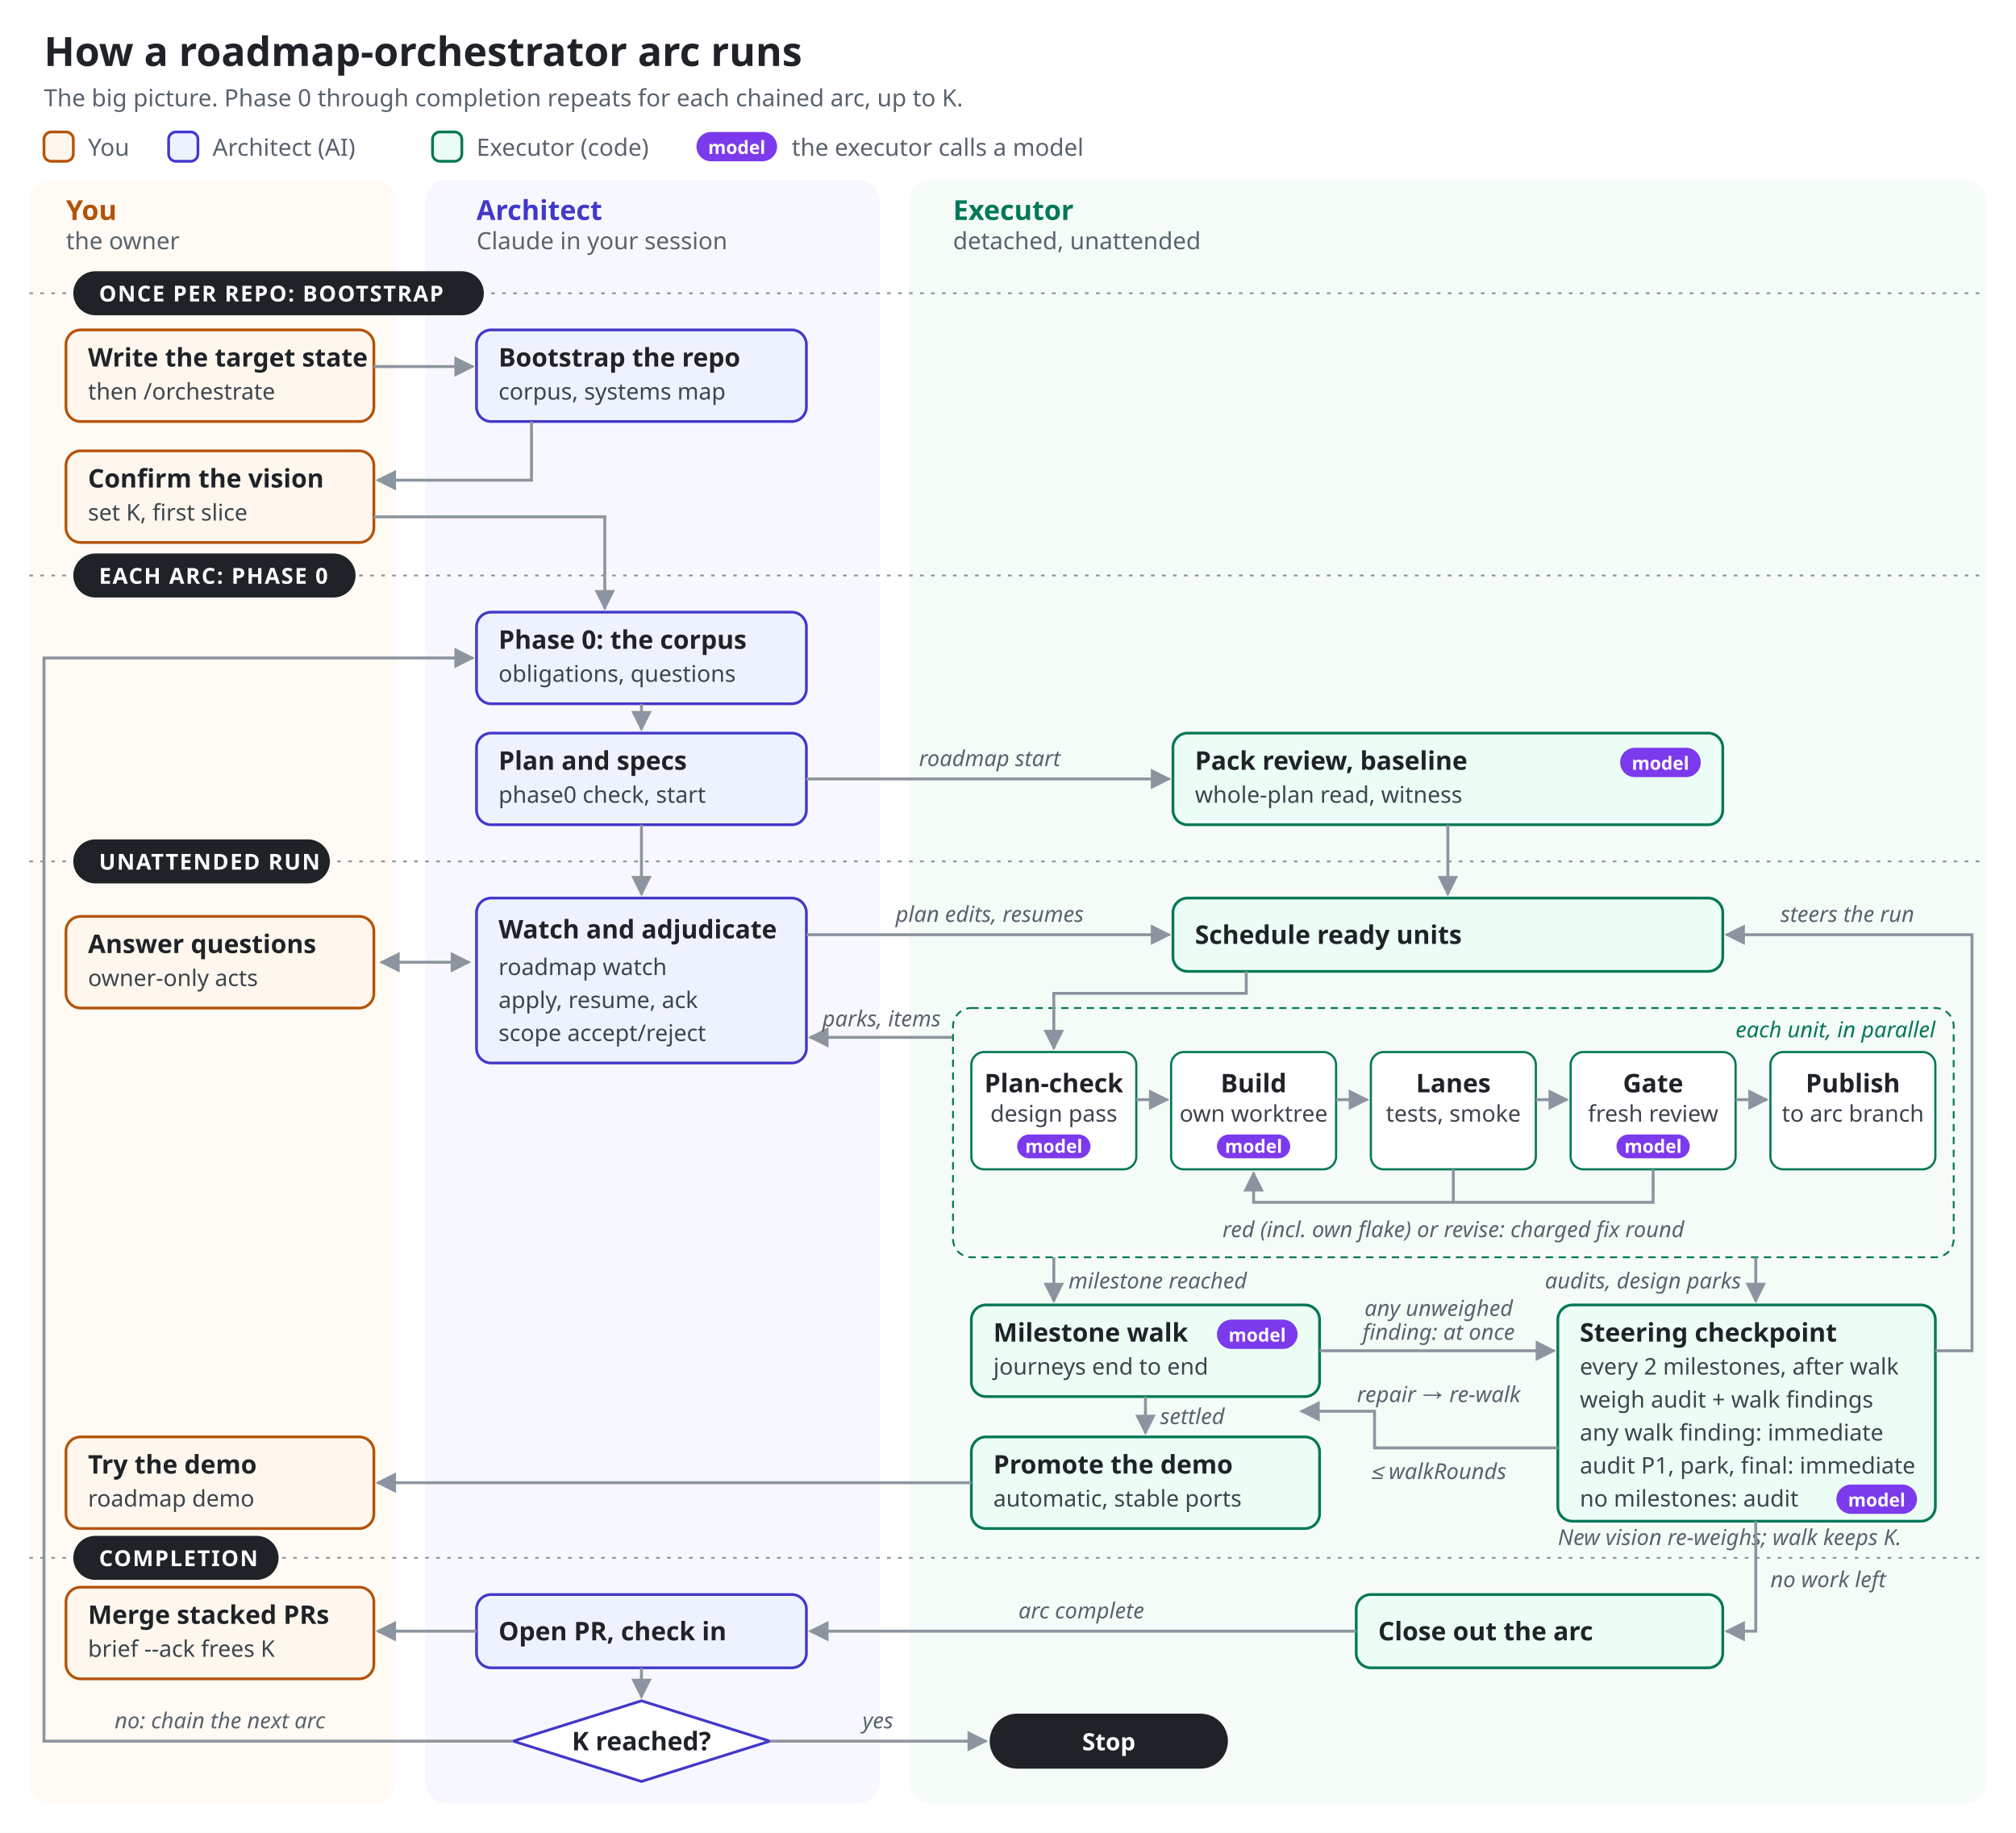
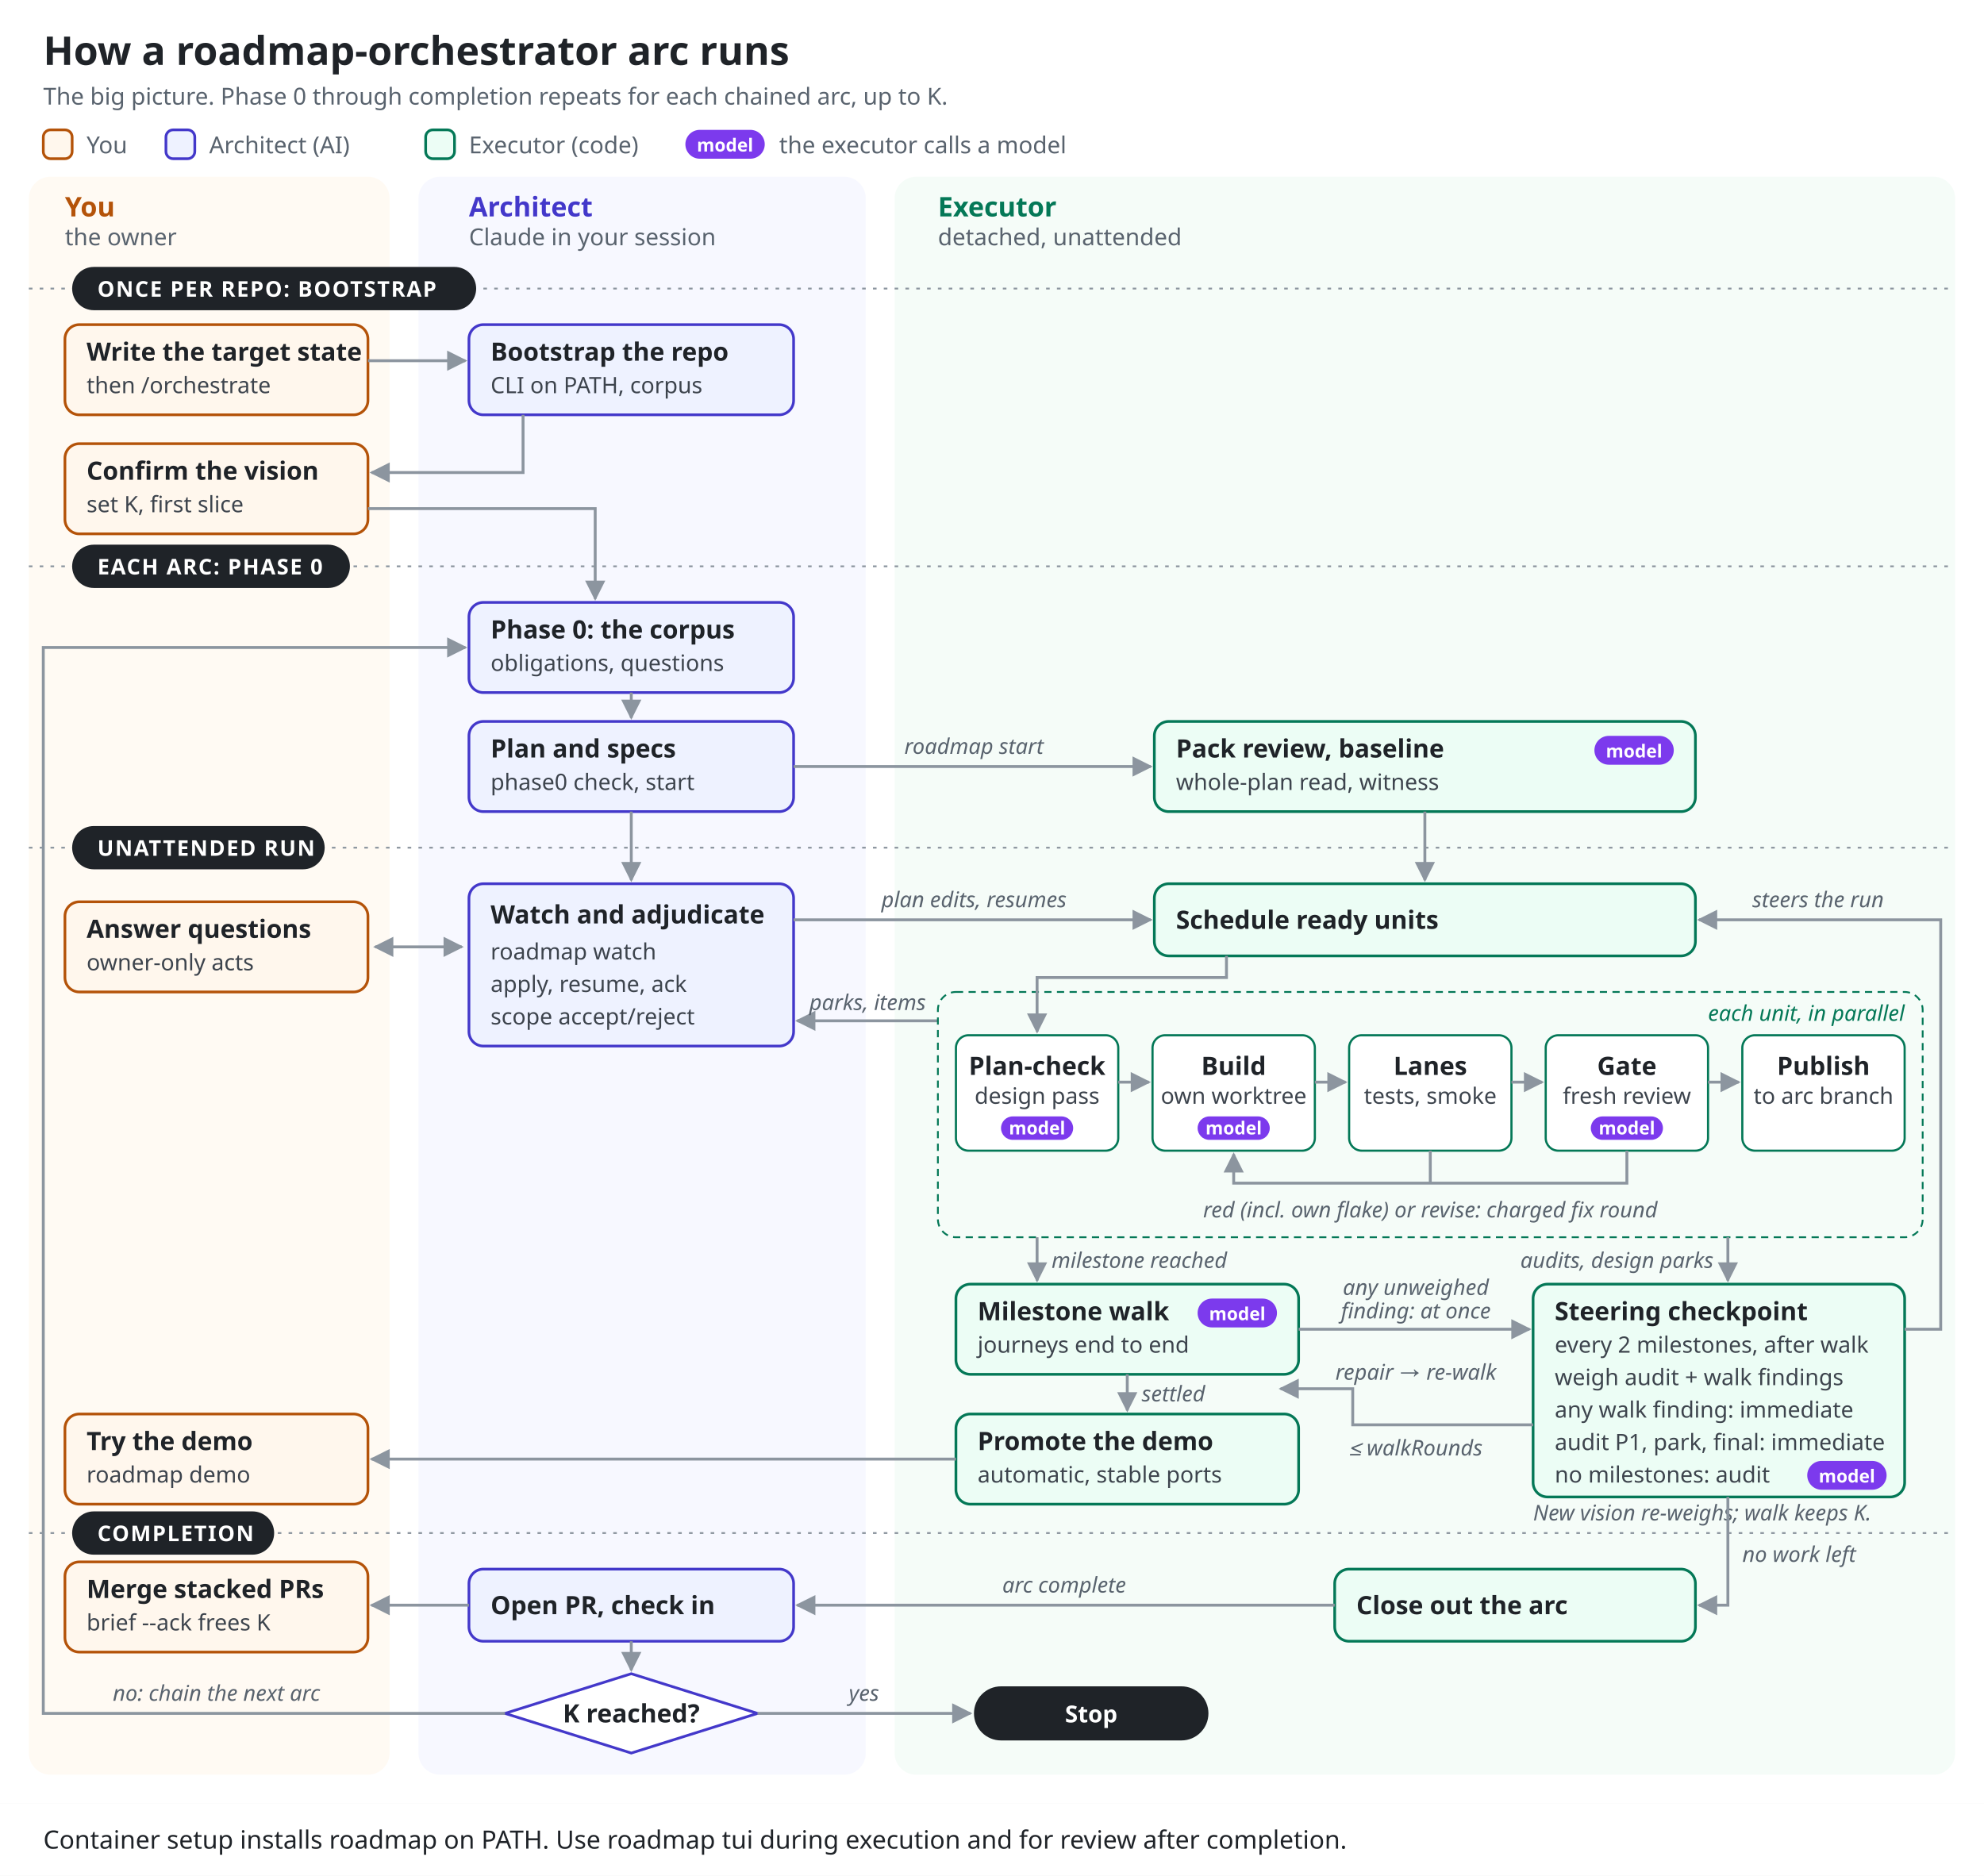
- <svg xmlns="http://www.w3.org/2000/svg" width="1100" height="1000" viewBox="0 0 1100 1000" role="img" aria-labelledby="title desc">
+ <svg xmlns="http://www.w3.org/2000/svg" width="1100" height="1040" viewBox="0 0 1100 1040" role="img" aria-labelledby="title desc">
  <style>
text { font-family: -apple-system, BlinkMacSystemFont, "Segoe UI", "Noto Sans", Helvetica, Arial, "DejaVu Sans", sans-serif; fill: #1f2328; }
.h1 { font-size: 22px; font-weight: 700; }
.sub, .lg, .ls { font-size: 13px; fill: #59636e; }
.lt { font-size: 15px; font-weight: 700; }
.lt.ow { fill: #b45309; } .lt.ar { fill: #4338ca; } .lt.ex { fill: #047857; }
.lane.ow { fill: #fffaf3; } .lane.ar { fill: #f7f8ff; } .lane.ex { fill: #f5fcf8; }
.box { stroke-width: 1.5; }
.box.ow { fill: #fff7ed; stroke: #b45309; }
.box.ar { fill: #eef2ff; stroke: #4338ca; }
.box.ex { fill: #ecfdf5; stroke: #047857; }
.box.step { fill: #ffffff; stroke: #047857; stroke-width: 1.2; }
.group { fill: none; stroke: #047857; stroke-width: 1; stroke-dasharray: 4 3; }
.gl { font-size: 12px; fill: #047857; font-style: italic; }
.t { font-size: 14px; font-weight: 600; }
.b { font-size: 12.5px; fill: #3d444d; }
.chip { fill: #7c3aed; }
.chipt { font-size: 10px; font-weight: 600; fill: #ffffff; }
.arr { fill: none; stroke: #8c959f; stroke-width: 1.6; }
.ah { fill: #8c959f; }
.al { font-size: 12px; fill: #59636e; font-style: italic; }
.band { stroke: #8c959f; stroke-width: 1; stroke-dasharray: 2 4; }
.pill { fill: #1f2328; }
.bandt { font-size: 12px; font-weight: 700; fill: #ffffff; letter-spacing: 0.06em; }
.term { fill: #1f2328; }
.termt { font-size: 13px; font-weight: 600; fill: #ffffff; }
.dia { fill: #ffffff; stroke: #4338ca; stroke-width: 1.5; }
</style>
  <defs>
    <marker id="ah" viewBox="0 0 10 10" refX="9" refY="5" markerWidth="7" markerHeight="7" orient="auto-start-reverse">
      <path class="ah" d="M0 0 L10 5 L0 10 z" />
    </marker>
  </defs>
  <rect width="1100" height="1000" fill="#ffffff" />
  <text class="h1" x="24" y="36">How a roadmap-orchestrator arc runs</text>
  <text class="sub" x="24" y="58">The big picture. Phase 0 through completion repeats for each chained arc, up to K.</text>
  <rect class="box ow" x="24" y="72" width="16" height="16" rx="4" />
  <text class="lg" x="48" y="85">You</text>
  <rect class="box ar" x="92" y="72" width="16" height="16" rx="4" />
  <text class="lg" x="116" y="85">Architect (AI)</text>
  <rect class="box ex" x="236" y="72" width="16" height="16" rx="4" />
  <text class="lg" x="260" y="85">Executor (code)</text>
  <rect class="chip" x="380" y="72" width="44" height="16" rx="8" />
  <text class="chipt" x="402" y="84" text-anchor="middle">model</text>
  <text class="lg" x="432" y="85">the executor calls a model</text>
  <rect class="lane ow" x="16" y="98" width="200" height="886" rx="12" />
  <text class="lt ow" x="36" y="120">You</text>
  <text class="ls" x="36" y="136">the owner</text>
  <rect class="lane ar" x="232" y="98" width="248" height="886" rx="12" />
  <text class="lt ar" x="260" y="120">Architect</text>
  <text class="ls" x="260" y="136">Claude in your session</text>
  <rect class="lane ex" x="496" y="98" width="588" height="886" rx="12" />
  <text class="lt ex" x="520" y="120">Executor</text>
  <text class="ls" x="520" y="136">detached, unattended</text>
  <line class="band" x1="16" y1="160" x2="1084" y2="160" />
  <rect class="pill" x="40" y="148" width="224" height="24" rx="12" />
  <text class="bandt" x="54" y="164.5">ONCE PER REPO: BOOTSTRAP</text>
  <line class="band" x1="16" y1="314" x2="1084" y2="314" />
  <rect class="pill" x="40" y="302" width="154" height="24" rx="12" />
  <text class="bandt" x="54" y="318.5">EACH ARC: PHASE 0</text>
  <line class="band" x1="16" y1="470" x2="1084" y2="470" />
  <rect class="pill" x="40" y="458" width="140" height="24" rx="12" />
  <text class="bandt" x="54" y="474.5">UNATTENDED RUN</text>
  <line class="band" x1="16" y1="850" x2="1084" y2="850" />
  <rect class="pill" x="40" y="838" width="112" height="24" rx="12" />
  <text class="bandt" x="54" y="854.5">COMPLETION</text>
  <rect class="box ow" x="36" y="180" width="168" height="50" rx="8" />
  <text class="t" x="48" y="200">Write the target state</text>
  <text class="b" x="48" y="218">then /orchestrate</text>
  <rect class="box ar" x="260" y="180" width="180" height="50" rx="8" />
  <text class="t" x="272" y="200">Bootstrap the repo</text>
-   <text class="b" x="272" y="218">corpus, systems map</text>
+   <text class="b" x="272" y="218">CLI on PATH, corpus</text>
  <path class="arr" d="M204 200 H258" marker-end="url(#ah)" />
  <rect class="box ow" x="36" y="246" width="168" height="50" rx="8" />
  <text class="t" x="48" y="266">Confirm the vision</text>
  <text class="b" x="48" y="284">set K, first slice</text>
  <path class="arr" d="M290 230 V262 H206" marker-end="url(#ah)" />
  <path class="arr" d="M204 282 H330 V332" marker-end="url(#ah)" />
  <rect class="box ar" x="260" y="334" width="180" height="50" rx="8" />
  <text class="t" x="272" y="354">Phase 0: the corpus</text>
  <text class="b" x="272" y="372">obligations, questions</text>
  <rect class="box ar" x="260" y="400" width="180" height="50" rx="8" />
  <text class="t" x="272" y="420">Plan and specs</text>
  <text class="b" x="272" y="438">phase0 check, start</text>
  <path class="arr" d="M350 384 V398" marker-end="url(#ah)" />
  <rect class="box ex" x="640" y="400" width="300" height="50" rx="8" />
  <text class="t" x="652" y="420">Pack review, baseline</text>
  <text class="b" x="652" y="438">whole-plan read, witness</text>
  <rect class="chip" x="884" y="408" width="44" height="16" rx="8" />
  <text class="chipt" x="906" y="420" text-anchor="middle">model</text>
  <path class="arr" d="M440 425 H638" marker-end="url(#ah)" />
  <text class="al" x="540" y="418" text-anchor="middle">roadmap start</text>
  <rect class="box ar" x="260" y="490" width="180" height="90" rx="8" />
  <text class="t" x="272" y="512">Watch and adjudicate</text>
  <text class="b" x="272" y="532">roadmap watch</text>
  <text class="b" x="272" y="550">apply, resume, ack</text>
  <text class="b" x="272" y="568">scope accept/reject</text>
  <path class="arr" d="M350 450 V488" marker-end="url(#ah)" />
  <rect class="box ow" x="36" y="500" width="168" height="50" rx="8" />
  <text class="t" x="48" y="520">Answer questions</text>
  <text class="b" x="48" y="538">owner-only acts</text>
  <path class="arr" d="M208 525 H256" marker-start="url(#ah)" marker-end="url(#ah)" />
  <rect class="box ex" x="640" y="490" width="300" height="40" rx="8" />
  <text class="t" x="652" y="515">Schedule ready units</text>
  <path class="arr" d="M790 450 V488" marker-end="url(#ah)" />
  <path class="arr" d="M440 510 H638" marker-end="url(#ah)" />
  <text class="al" x="540" y="503" text-anchor="middle">plan edits, resumes</text>
  <path class="arr" d="M520 566 H442" marker-end="url(#ah)" />
  <text class="al" x="481" y="560" text-anchor="middle">parks, items</text>
  <rect class="group" x="520" y="550" width="546" height="136" rx="10" />
  <text class="gl" x="1056" y="566" text-anchor="end">each unit, in parallel</text>
  <path class="arr" d="M680 530 V542 H575 V572" marker-end="url(#ah)" />
  <rect class="box step" x="530" y="574" width="90" height="64" rx="7" />
  <text class="t" x="575" y="596" text-anchor="middle">Plan-check</text>
  <text class="b" x="575" y="612" text-anchor="middle">design pass</text>
  <rect class="chip" x="555" y="619" width="40" height="13" rx="6.5" />
  <text class="chipt" x="575" y="629" text-anchor="middle">model</text>
  <rect class="box step" x="639" y="574" width="90" height="64" rx="7" />
  <text class="t" x="684" y="596" text-anchor="middle">Build</text>
  <text class="b" x="684" y="612" text-anchor="middle">own worktree</text>
  <rect class="chip" x="664" y="619" width="40" height="13" rx="6.5" />
  <text class="chipt" x="684" y="629" text-anchor="middle">model</text>
  <rect class="box step" x="748" y="574" width="90" height="64" rx="7" />
  <text class="t" x="793" y="596" text-anchor="middle">Lanes</text>
  <text class="b" x="793" y="612" text-anchor="middle">tests, smoke</text>
  <rect class="box step" x="857" y="574" width="90" height="64" rx="7" />
  <text class="t" x="902" y="596" text-anchor="middle">Gate</text>
  <text class="b" x="902" y="612" text-anchor="middle">fresh review</text>
  <rect class="chip" x="882" y="619" width="40" height="13" rx="6.5" />
  <text class="chipt" x="902" y="629" text-anchor="middle">model</text>
  <rect class="box step" x="966" y="574" width="90" height="64" rx="7" />
  <text class="t" x="1011" y="596" text-anchor="middle">Publish</text>
  <text class="b" x="1011" y="612" text-anchor="middle">to arc branch</text>
  <path class="arr" d="M620 600 H637" marker-end="url(#ah)" />
  <path class="arr" d="M729 600 H746" marker-end="url(#ah)" />
  <path class="arr" d="M838 600 H855" marker-end="url(#ah)" />
  <path class="arr" d="M947 600 H964" marker-end="url(#ah)" />
  <path class="arr" d="M902 638 V656 H684 V640" marker-end="url(#ah)" />
  <path class="arr" d="M793 638 V656" />
  <text class="al" x="793" y="675" text-anchor="middle">red (incl. own flake) or revise: charged fix round</text>
  <rect class="box ex" x="530" y="712" width="190" height="50" rx="8" />
  <text class="t" x="542" y="732">Milestone walk</text>
  <text class="b" x="542" y="750">journeys end to end</text>
  <rect class="chip" x="664" y="720" width="44" height="16" rx="8" />
  <text class="chipt" x="686" y="732" text-anchor="middle">model</text>
  <path class="arr" d="M575 686 V710" marker-end="url(#ah)" />
  <text class="al" x="583" y="703">milestone reached</text>
  <rect class="box ex" x="850" y="712" width="206" height="118" rx="8" />
  <text class="t" x="862" y="732">Steering checkpoint</text>
  <text class="b" x="862" y="750">every 2 milestones, after walk</text>
  <text class="b" x="862" y="768">weigh audit + walk findings</text>
  <text class="b" x="862" y="786">any walk finding: immediate</text>
  <text class="b" x="862" y="804">audit P1, park, final: immediate</text>
  <text class="b" x="862" y="822">no milestones: audit</text>
  <rect class="chip" x="1002" y="810" width="44" height="16" rx="8" />
  <text class="chipt" x="1024" y="822" text-anchor="middle">model</text>
  <path class="arr" d="M958 686 V710" marker-end="url(#ah)" />
  <text class="al" x="950" y="703" text-anchor="end">audits, design parks</text>
  <path class="arr" d="M720 737 H848" marker-end="url(#ah)" />
  <text class="al" x="785" y="718" text-anchor="middle">any unweighed</text>
  <text class="al" x="785" y="731" text-anchor="middle">finding: at once</text>
  <path class="arr" d="M850 790 H750 V770 H710" marker-end="url(#ah)" />
  <text class="al" x="785" y="765" text-anchor="middle">repair → re-walk</text>
  <text class="al" x="785" y="807" text-anchor="middle">≤ walkRounds</text>
  <text class="al" x="850" y="843">New vision re-weighs; walk keeps K.</text>
  <path class="arr" d="M1056 737 H1076 V510 H942" marker-end="url(#ah)" />
  <text class="al" x="1008" y="503" text-anchor="middle">steers the run</text>
  <rect class="box ex" x="530" y="784" width="190" height="50" rx="8" />
  <text class="t" x="542" y="804">Promote the demo</text>
  <text class="b" x="542" y="822">automatic, stable ports</text>
  <path class="arr" d="M625 762 V782" marker-end="url(#ah)" />
  <text class="al" x="633" y="777">settled</text>
  <rect class="box ow" x="36" y="784" width="168" height="50" rx="8" />
  <text class="t" x="48" y="804">Try the demo</text>
  <text class="b" x="48" y="822">roadmap demo</text>
  <path class="arr" d="M530 809 H206" marker-end="url(#ah)" />
  <rect class="box ex" x="740" y="870" width="200" height="40" rx="8" />
  <text class="t" x="752" y="895">Close out the arc</text>
  <path class="arr" d="M958 830 V890 H942" marker-end="url(#ah)" />
  <text class="al" x="966" y="866">no work left</text>
  <rect class="box ar" x="260" y="870" width="180" height="40" rx="8" />
  <text class="t" x="272" y="895">Open PR, check in</text>
  <path class="arr" d="M740 890 H442" marker-end="url(#ah)" />
  <text class="al" x="590" y="883" text-anchor="middle">arc complete</text>
  <rect class="box ow" x="36" y="866" width="168" height="50" rx="8" />
  <text class="t" x="48" y="886">Merge stacked PRs</text>
  <text class="b" x="48" y="904">brief --ack frees K</text>
  <path class="arr" d="M260 890 H206" marker-end="url(#ah)" />
  <path class="dia" d="M350 928 L420 950 L350 972 L280 950 Z" />
  <text class="t" x="350" y="955" text-anchor="middle">K reached?</text>
  <path class="arr" d="M350 910 V926" marker-end="url(#ah)" />
  <rect class="term" x="540" y="935" width="130" height="30" rx="15" />
  <text class="termt" x="605" y="955" text-anchor="middle">Stop</text>
  <path class="arr" d="M420 950 H538" marker-end="url(#ah)" />
  <text class="al" x="479" y="943" text-anchor="middle">yes</text>
  <path class="arr" d="M280 950 H24 V359 H258" marker-end="url(#ah)" />
  <text class="al" x="120" y="943" text-anchor="middle">no: chain the next arc</text>
+   <rect x="0" y="1000" width="1100" height="40" fill="#fff" />
+   <text x="24" y="1025" font-size="14" fill="#59636e">Container setup installs roadmap on PATH. Use roadmap tui during execution and for review after completion.</text>
</svg>
